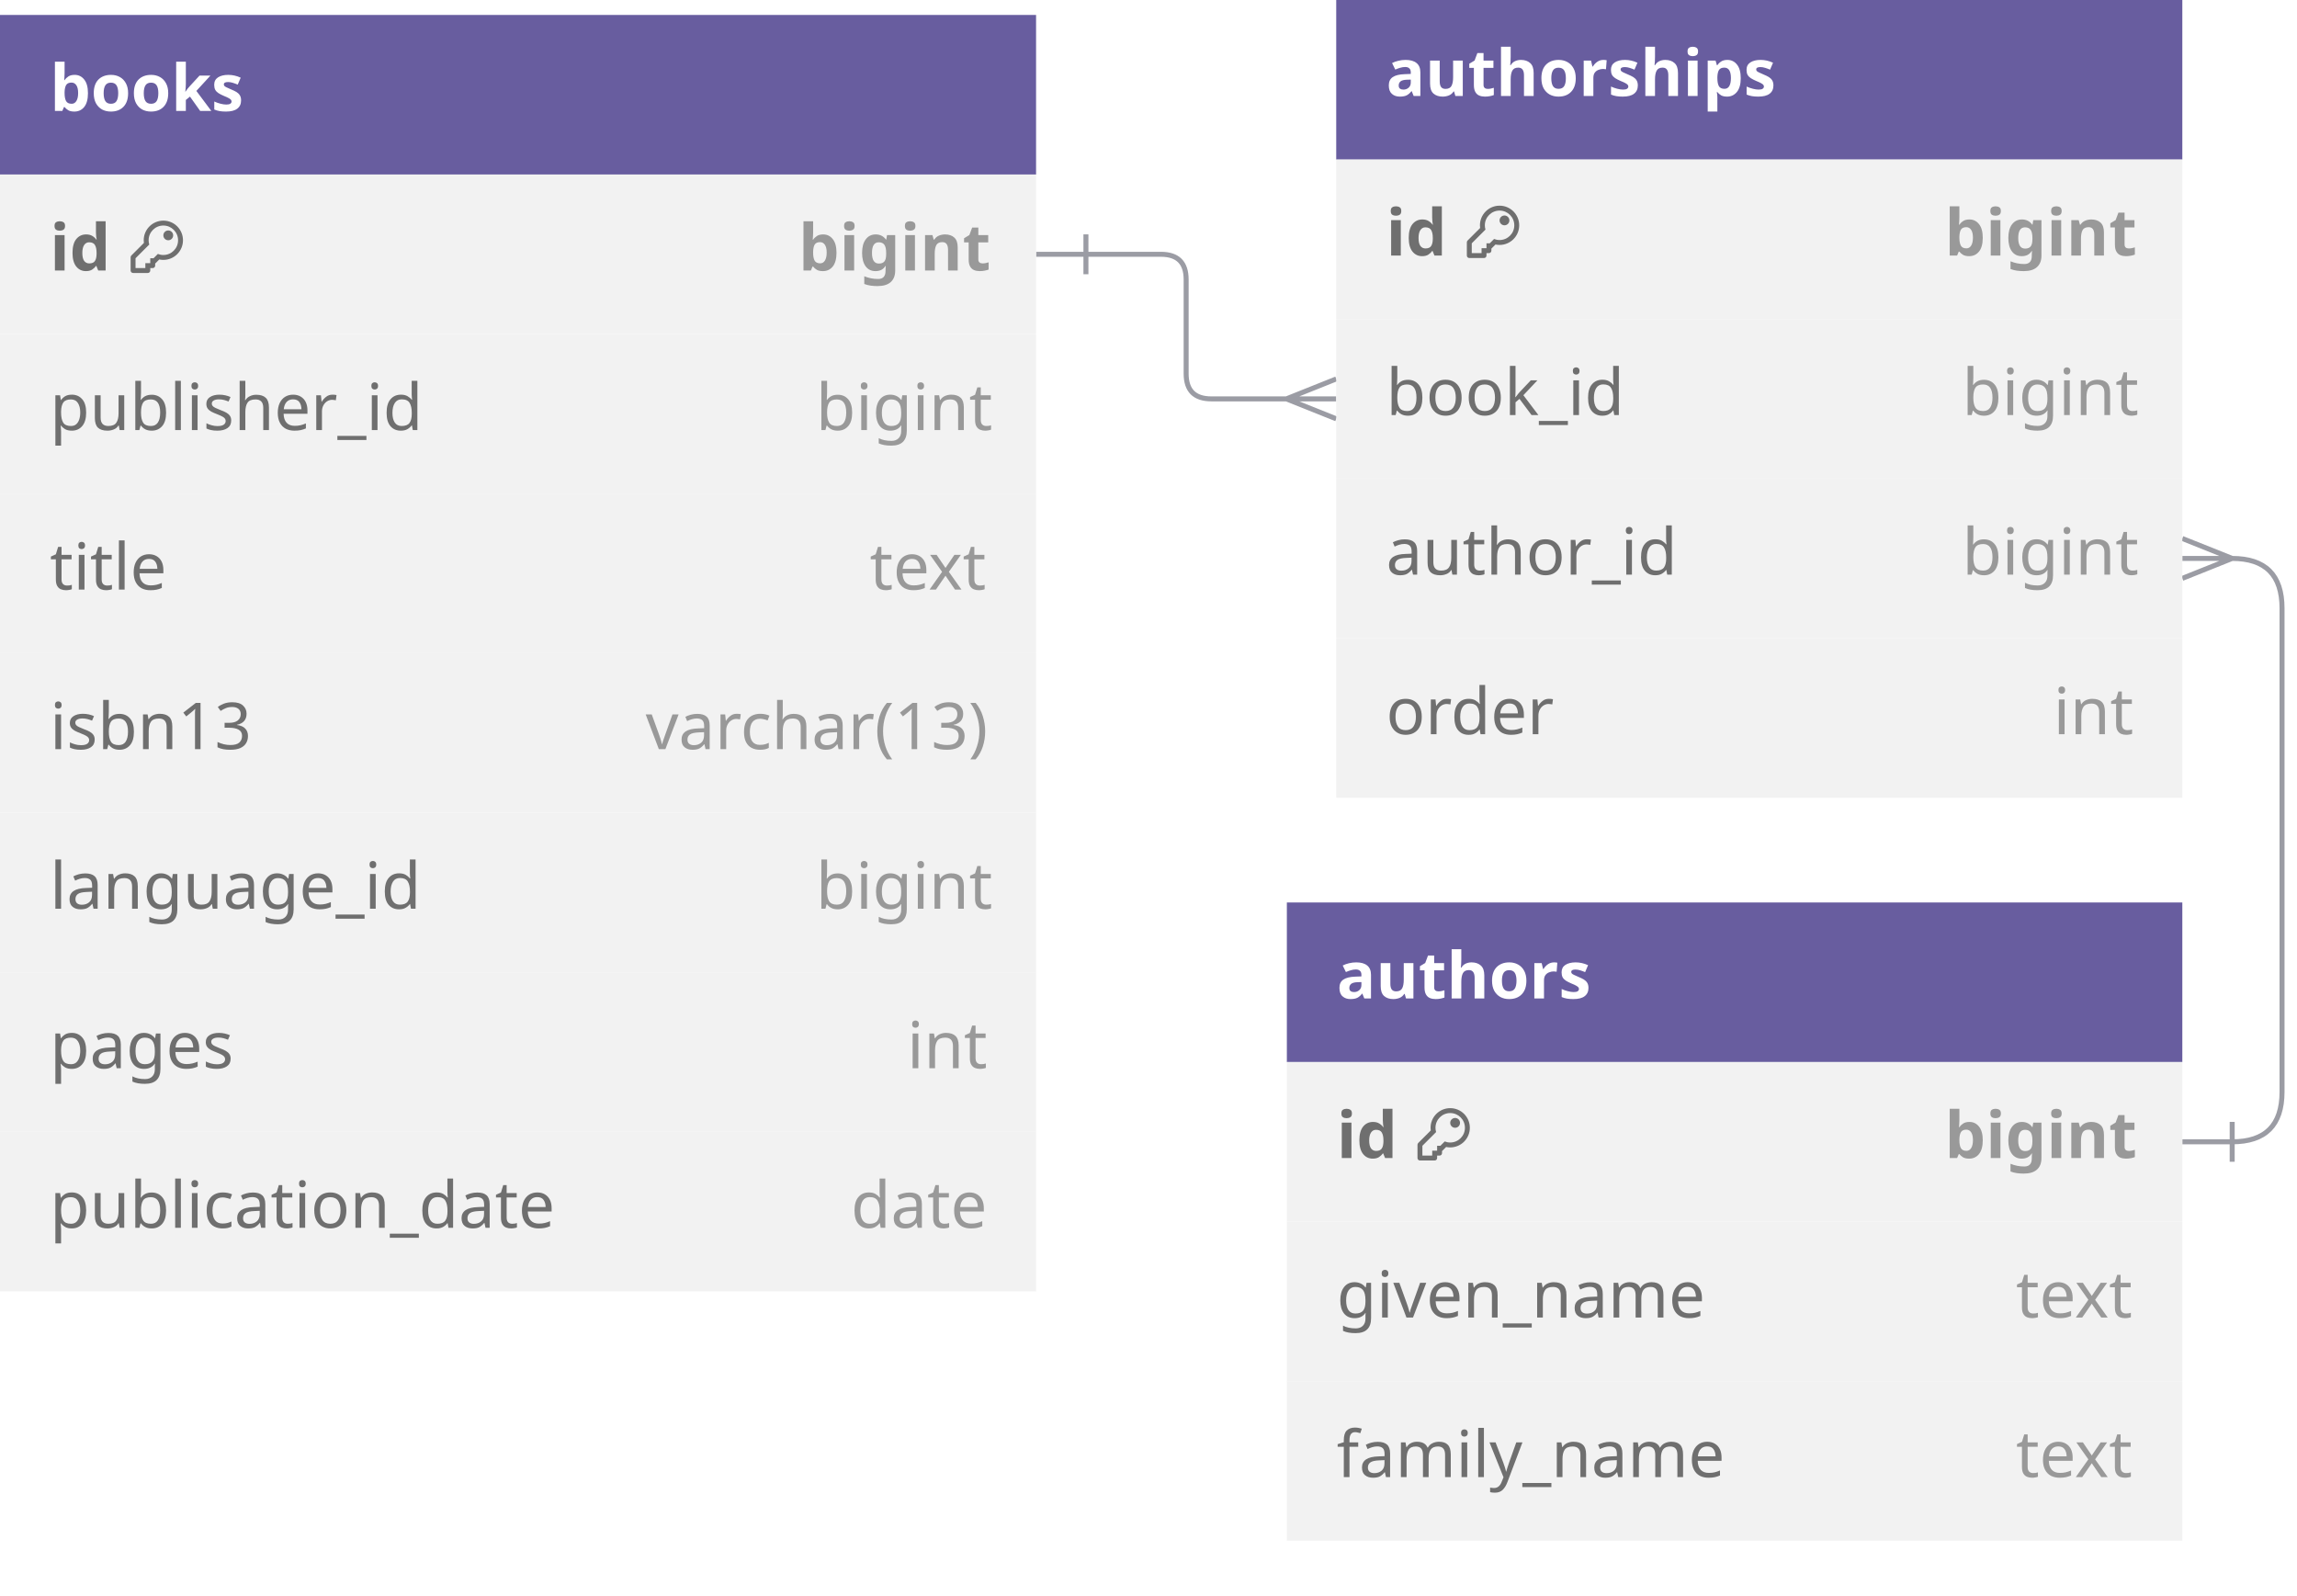
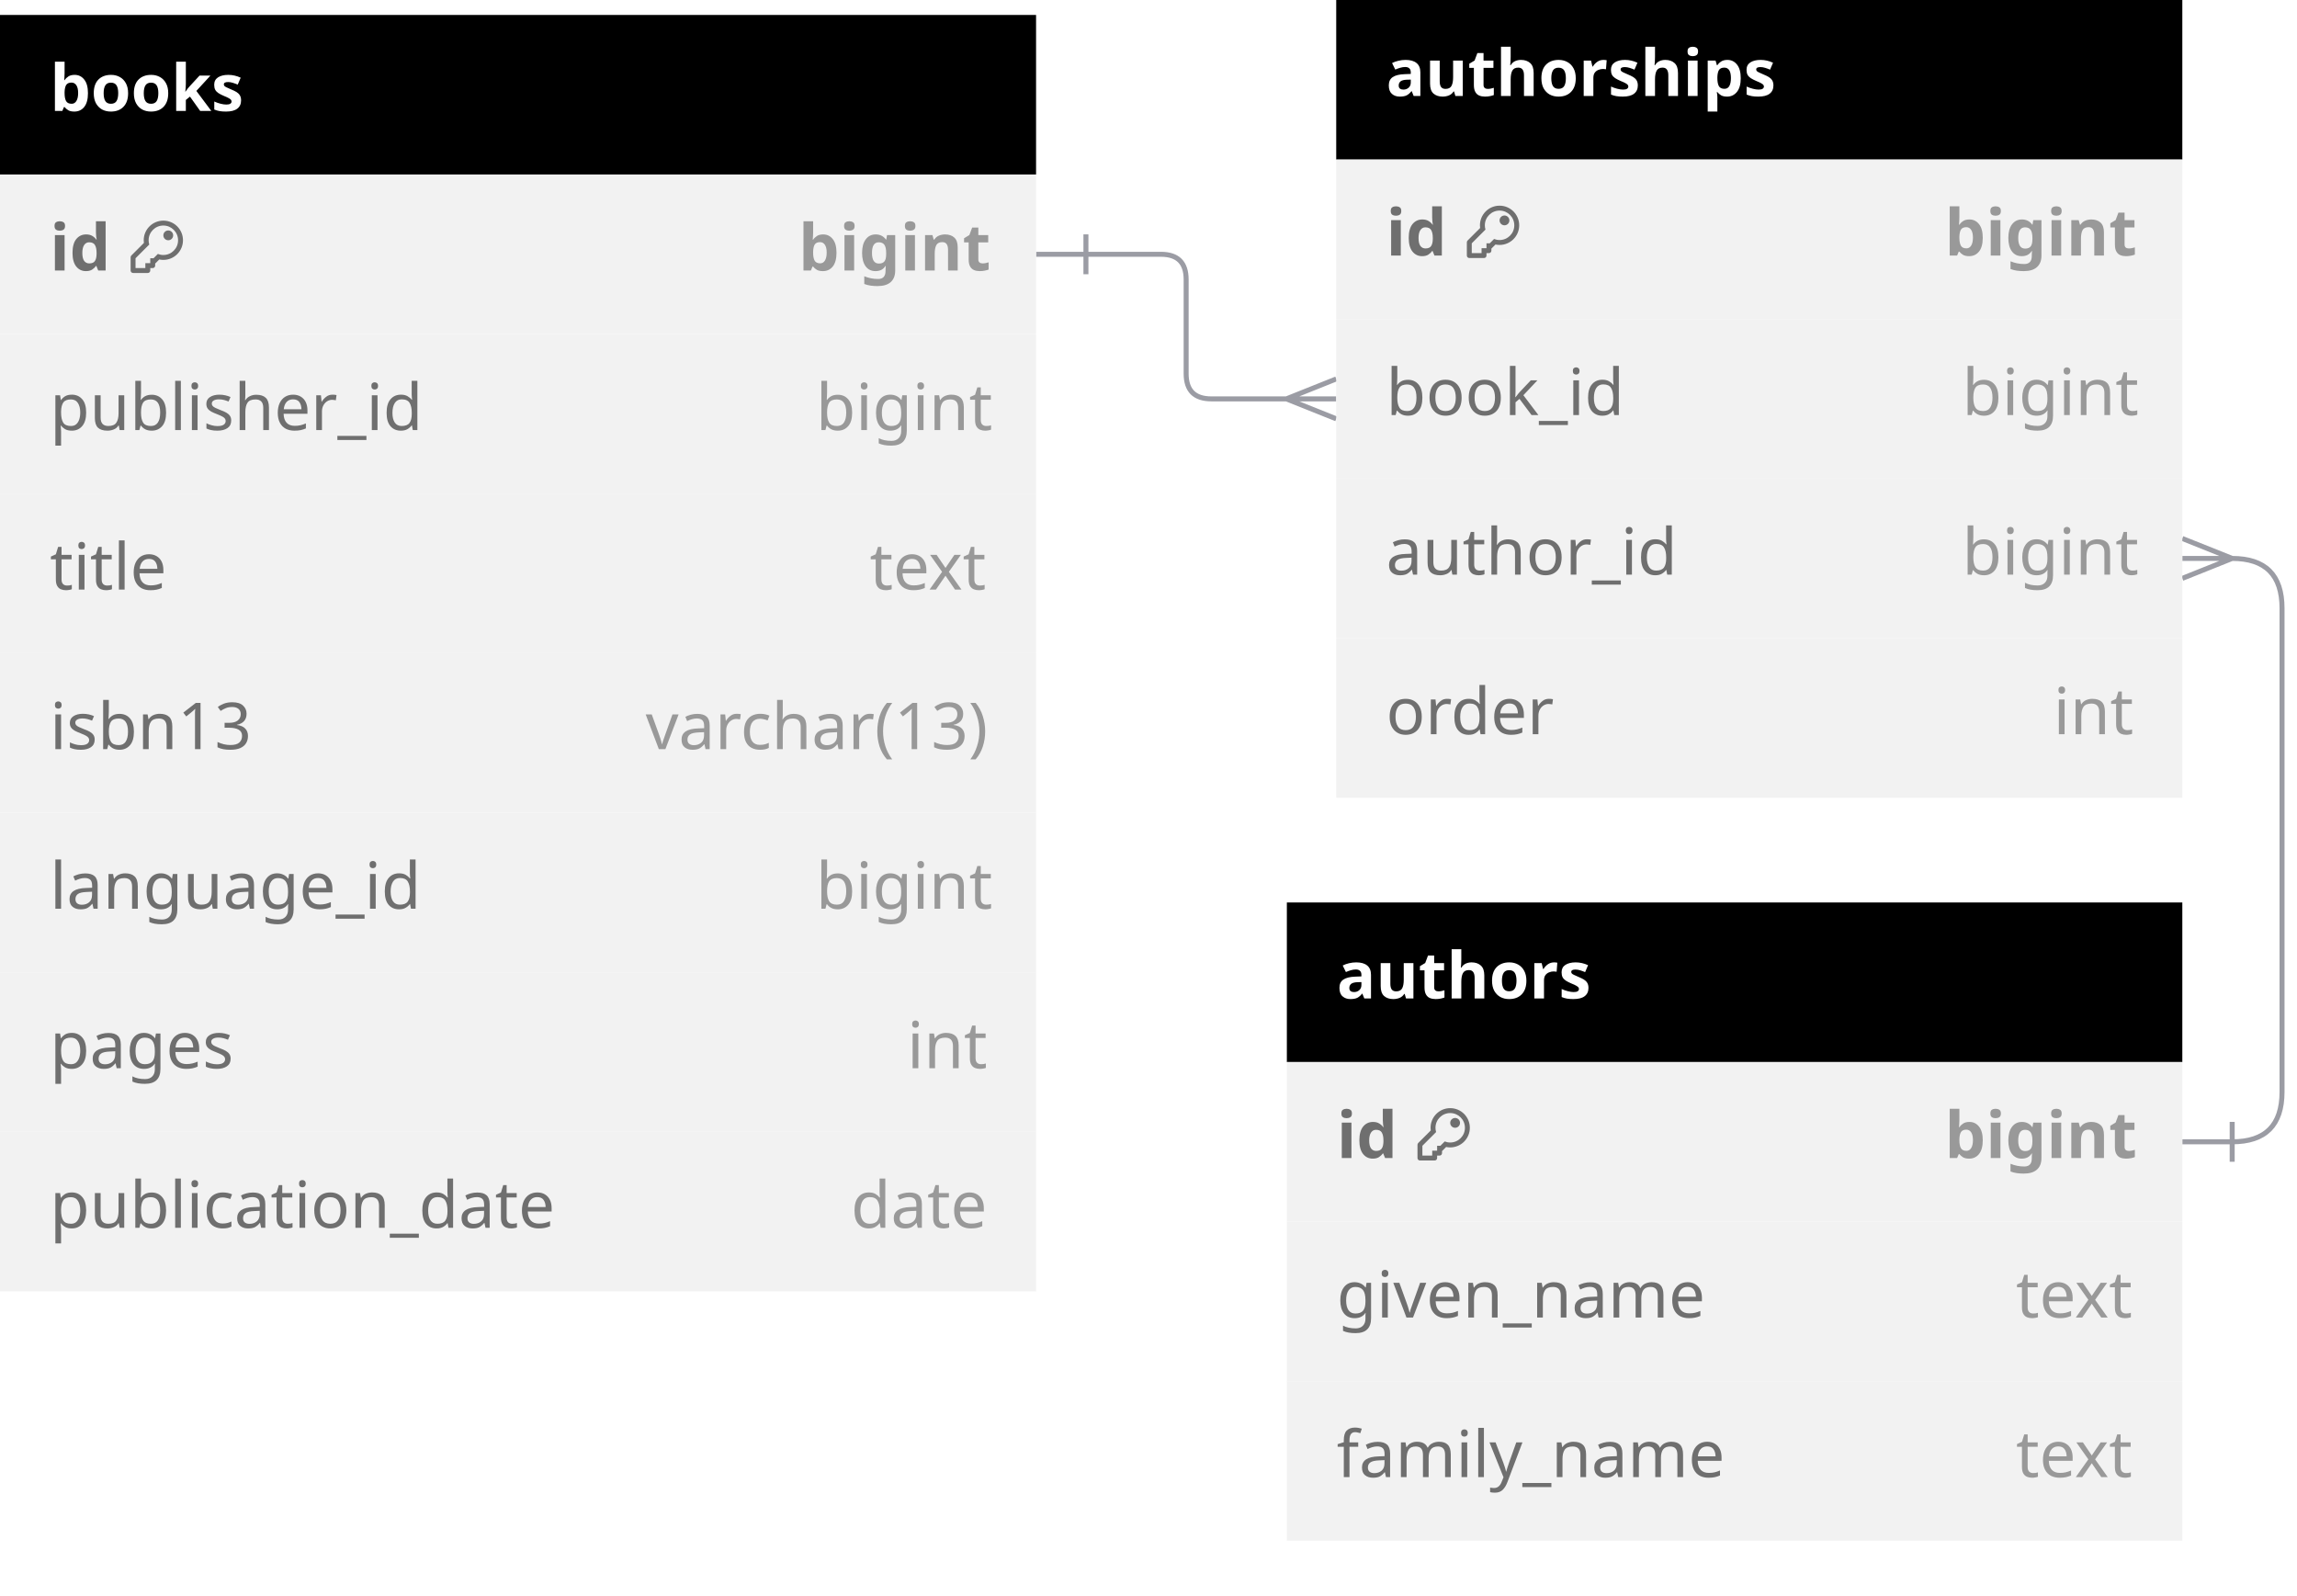
<svg xmlns="http://www.w3.org/2000/svg" version="1.1" width="460.7" height="320">
  <svg x="203.8" y="29" width="87.2" height="77">
    <path d="M4,22L24,22L29.05,22Q34.1,22,34.1,27.05L34.1,45.95Q34.1,51,39.15,51L44.2,51L64.2,51L64.2,51L44.2,51L39.15,51Q34.1,51,34.1,45.95L34.1,27.05Q34.1,22,29.05,22L24,22L4,22ZM14,18L14,26M64.2,47L54.2,51L64.2,55" fill="none" stroke="#9B9CA4" stroke-width="1" />
  </svg>
  <svg x="433.7" y="90" width="27" height="165">
    <path d="M4,139L14,139Q24,139,24,129L24,32Q24,22,14,22L4,22L4,22L14,22Q24,22,24,32L24,129Q24,139,14,139L4,139ZM14,135L14,143M4,18L14,22L4,26" fill="none" stroke="#9B9CA4" stroke-width="1" />
  </svg>
  <svg x="0" y="3">
-     <rect x="0" y="0" width="207.8" height="32" fill="#685D9F" />
+     <rect x="0" y="0" width="207.8" height="32" fill="oklch(0.719 0.18 10.67)" />
    <text x="10" y="19.25" style="font-family: sans-serif; font-size: 13px; font-weight: bold; fill: rgb(255, 255, 255);">books</text>
  </svg>
  <svg x="0" y="35">
    <rect x="0" y="0" width="207.8" height="32" fill="#F2F2F2" />
    <text x="10" y="19.25" style="font-family: sans-serif; font-size: 13px; font-weight: bold; fill: rgb(111, 111, 111);">id</text>
    <path transform="translate(26.2,9.25)" fill="#6F6F6F" d="M 6.562 0.984 C 8.194 0.984 9.516 2.307 9.516 3.938 C 9.516 5.569 8.194 6.891 6.562 6.891 C 6.173 6.891 5.802 6.815 5.462 6.679 L 4.594 7.547 H 3.938 V 8.531 H 2.953 V 9.516 H 0.984 V 7.547 L 3.736 4.795 C 3.652 4.517 3.609 4.228 3.609 3.938 C 3.609 2.307 4.931 0.984 6.562 0.984 Z M 6.562 0 C 4.388 0 2.625 1.763 2.625 3.938 C 2.625 4.119 2.637 4.299 2.662 4.477 L 0.144 6.995 C 0.052 7.087 0 7.213 0 7.343 L 0 10.008 C 0 10.28 0.22 10.5 0.492 10.5 H 3.445 C 3.717 10.5 3.938 10.28 3.938 10.008 V 9.516 H 4.43 C 4.702 9.516 4.922 9.295 4.922 9.023 V 8.613 L 5.743 7.79 C 6.011 7.846 6.285 7.875 6.562 7.875 C 8.737 7.875 10.5 6.112 10.5 3.938 C 10.5 1.763 8.737 0 6.562 0 Z M 6.562 2.953 C 6.562 3.497 7.003 3.938 7.547 3.938 C 8.091 3.938 8.531 3.497 8.531 2.953 C 8.531 2.409 8.091 1.969 7.547 1.969 C 7.003 1.969 6.562 2.409 6.562 2.953 Z" />
    <text x="160.133" y="19.25" style="font-family: sans-serif; font-size: 13px; font-weight: bold; fill: rgb(153, 153, 153);">bigint</text>
  </svg>
  <svg x="0" y="67">
    <rect x="0" y="0" width="207.8" height="32" fill="#F2F2F2" />
    <text x="10" y="19.25" style="font-family: sans-serif; font-size: 13px; fill: rgb(111, 111, 111);">publisher_id</text>
    <text x="163.633" y="19.25" style="font-family: sans-serif; font-size: 13px; fill: rgb(153, 153, 153);">bigint</text>
  </svg>
  <svg x="0" y="99">
    <rect x="0" y="0" width="207.8" height="32" fill="#F2F2F2" />
    <text x="10" y="19.25" style="font-family: sans-serif; font-size: 13px; fill: rgb(111, 111, 111);">title</text>
    <text x="174.433" y="19.25" style="font-family: sans-serif; font-size: 13px; fill: rgb(153, 153, 153);">text</text>
  </svg>
  <svg x="0" y="131">
    <rect x="0" y="0" width="207.8" height="32" fill="#F2F2F2" />
    <text x="10" y="19.25" style="font-family: sans-serif; font-size: 13px; fill: rgb(111, 111, 111);">isbn13</text>
    <text x="129.5" y="19.25" style="font-family: sans-serif; font-size: 13px; fill: rgb(153, 153, 153);">varchar(13)</text>
  </svg>
  <svg x="0" y="163">
    <rect x="0" y="0" width="207.8" height="32" fill="#F2F2F2" />
    <text x="10" y="19.25" style="font-family: sans-serif; font-size: 13px; fill: rgb(111, 111, 111);">language_id</text>
    <text x="163.633" y="19.25" style="font-family: sans-serif; font-size: 13px; fill: rgb(153, 153, 153);">bigint</text>
  </svg>
  <svg x="0" y="195">
    <rect x="0" y="0" width="207.8" height="32" fill="#F2F2F2" />
    <text x="10" y="19.25" style="font-family: sans-serif; font-size: 13px; fill: rgb(111, 111, 111);">pages</text>
    <text x="181.933" y="19.25" style="font-family: sans-serif; font-size: 13px; fill: rgb(153, 153, 153);">int</text>
  </svg>
  <svg x="0" y="227">
    <rect x="0" y="0" width="207.8" height="32" fill="#F2F2F2" />
    <text x="10" y="19.25" style="font-family: sans-serif; font-size: 13px; fill: rgb(111, 111, 111);">publication_date</text>
    <text x="170.667" y="19.25" style="font-family: sans-serif; font-size: 13px; fill: rgb(153, 153, 153);">date</text>
  </svg>
  <svg x="268" y="0">
-     <rect x="0" y="0" width="169.7" height="32" fill="#685D9F" />
+     <rect x="0" y="0" width="169.7" height="32" fill="oklch(0.719 0.18 10.67)" />
    <text x="10" y="19.25" style="font-family: sans-serif; font-size: 13px; font-weight: bold; fill: rgb(255, 255, 255);">authorships</text>
  </svg>
  <svg x="268" y="32">
    <rect x="0" y="0" width="169.7" height="32" fill="#F2F2F2" />
    <text x="10" y="19.25" style="font-family: sans-serif; font-size: 13px; font-weight: bold; fill: rgb(111, 111, 111);">id</text>
    <path transform="translate(26.2,9.25)" fill="#6F6F6F" d="M 6.562 0.984 C 8.194 0.984 9.516 2.307 9.516 3.938 C 9.516 5.569 8.194 6.891 6.562 6.891 C 6.173 6.891 5.802 6.815 5.462 6.679 L 4.594 7.547 H 3.938 V 8.531 H 2.953 V 9.516 H 0.984 V 7.547 L 3.736 4.795 C 3.652 4.517 3.609 4.228 3.609 3.938 C 3.609 2.307 4.931 0.984 6.562 0.984 Z M 6.562 0 C 4.388 0 2.625 1.763 2.625 3.938 C 2.625 4.119 2.637 4.299 2.662 4.477 L 0.144 6.995 C 0.052 7.087 0 7.213 0 7.343 L 0 10.008 C 0 10.28 0.22 10.5 0.492 10.5 H 3.445 C 3.717 10.5 3.938 10.28 3.938 10.008 V 9.516 H 4.43 C 4.702 9.516 4.922 9.295 4.922 9.023 V 8.613 L 5.743 7.79 C 6.011 7.846 6.285 7.875 6.562 7.875 C 8.737 7.875 10.5 6.112 10.5 3.938 C 10.5 1.763 8.737 0 6.562 0 Z M 6.562 2.953 C 6.562 3.497 7.003 3.938 7.547 3.938 C 8.091 3.938 8.531 3.497 8.531 2.953 C 8.531 2.409 8.091 1.969 7.547 1.969 C 7.003 1.969 6.562 2.409 6.562 2.953 Z" />
    <text x="122.033" y="19.25" style="font-family: sans-serif; font-size: 13px; font-weight: bold; fill: rgb(153, 153, 153);">bigint</text>
  </svg>
  <svg x="268" y="64">
    <rect x="0" y="0" width="169.7" height="32" fill="#F2F2F2" />
    <text x="10" y="19.25" style="font-family: sans-serif; font-size: 13px; fill: rgb(111, 111, 111);">book_id</text>
    <text x="125.533" y="19.25" style="font-family: sans-serif; font-size: 13px; fill: rgb(153, 153, 153);">bigint</text>
  </svg>
  <svg x="268" y="96">
    <rect x="0" y="0" width="169.7" height="32" fill="#F2F2F2" />
    <text x="10" y="19.25" style="font-family: sans-serif; font-size: 13px; fill: rgb(111, 111, 111);">author_id</text>
    <text x="125.533" y="19.25" style="font-family: sans-serif; font-size: 13px; fill: rgb(153, 153, 153);">bigint</text>
  </svg>
  <svg x="268" y="128">
    <rect x="0" y="0" width="169.7" height="32" fill="#F2F2F2" />
    <text x="10" y="19.25" style="font-family: sans-serif; font-size: 13px; fill: rgb(111, 111, 111);">order</text>
    <text x="143.833" y="19.25" style="font-family: sans-serif; font-size: 13px; fill: rgb(153, 153, 153);">int</text>
  </svg>
  <svg x="258.1" y="181">
-     <rect x="0" y="0" width="179.6" height="32" fill="#685D9F" />
+     <rect x="0" y="0" width="179.6" height="32" fill="oklch(0.719 0.18 10.67)" />
    <text x="10" y="19.25" style="font-family: sans-serif; font-size: 13px; font-weight: bold; fill: rgb(255, 255, 255);">authors</text>
  </svg>
  <svg x="258.1" y="213">
    <rect x="0" y="0" width="179.6" height="32" fill="#F2F2F2" />
    <text x="10" y="19.25" style="font-family: sans-serif; font-size: 13px; font-weight: bold; fill: rgb(111, 111, 111);">id</text>
    <path transform="translate(26.2,9.25)" fill="#6F6F6F" d="M 6.562 0.984 C 8.194 0.984 9.516 2.307 9.516 3.938 C 9.516 5.569 8.194 6.891 6.562 6.891 C 6.173 6.891 5.802 6.815 5.462 6.679 L 4.594 7.547 H 3.938 V 8.531 H 2.953 V 9.516 H 0.984 V 7.547 L 3.736 4.795 C 3.652 4.517 3.609 4.228 3.609 3.938 C 3.609 2.307 4.931 0.984 6.562 0.984 Z M 6.562 0 C 4.388 0 2.625 1.763 2.625 3.938 C 2.625 4.119 2.637 4.299 2.662 4.477 L 0.144 6.995 C 0.052 7.087 0 7.213 0 7.343 L 0 10.008 C 0 10.28 0.22 10.5 0.492 10.5 H 3.445 C 3.717 10.5 3.938 10.28 3.938 10.008 V 9.516 H 4.43 C 4.702 9.516 4.922 9.295 4.922 9.023 V 8.613 L 5.743 7.79 C 6.011 7.846 6.285 7.875 6.562 7.875 C 8.737 7.875 10.5 6.112 10.5 3.938 C 10.5 1.763 8.737 0 6.562 0 Z M 6.562 2.953 C 6.562 3.497 7.003 3.938 7.547 3.938 C 8.091 3.938 8.531 3.497 8.531 2.953 C 8.531 2.409 8.091 1.969 7.547 1.969 C 7.003 1.969 6.562 2.409 6.562 2.953 Z" />
    <text x="131.933" y="19.25" style="font-family: sans-serif; font-size: 13px; font-weight: bold; fill: rgb(153, 153, 153);">bigint</text>
  </svg>
  <svg x="258.1" y="245">
    <rect x="0" y="0" width="179.6" height="32" fill="#F2F2F2" />
    <text x="10" y="19.25" style="font-family: sans-serif; font-size: 13px; fill: rgb(111, 111, 111);">given_name</text>
    <text x="146.233" y="19.25" style="font-family: sans-serif; font-size: 13px; fill: rgb(153, 153, 153);">text</text>
  </svg>
  <svg x="258.1" y="277">
    <rect x="0" y="0" width="179.6" height="32" fill="#F2F2F2" />
    <text x="10" y="19.25" style="font-family: sans-serif; font-size: 13px; fill: rgb(111, 111, 111);">family_name</text>
    <text x="146.233" y="19.25" style="font-family: sans-serif; font-size: 13px; fill: rgb(153, 153, 153);">text</text>
  </svg>
</svg>
